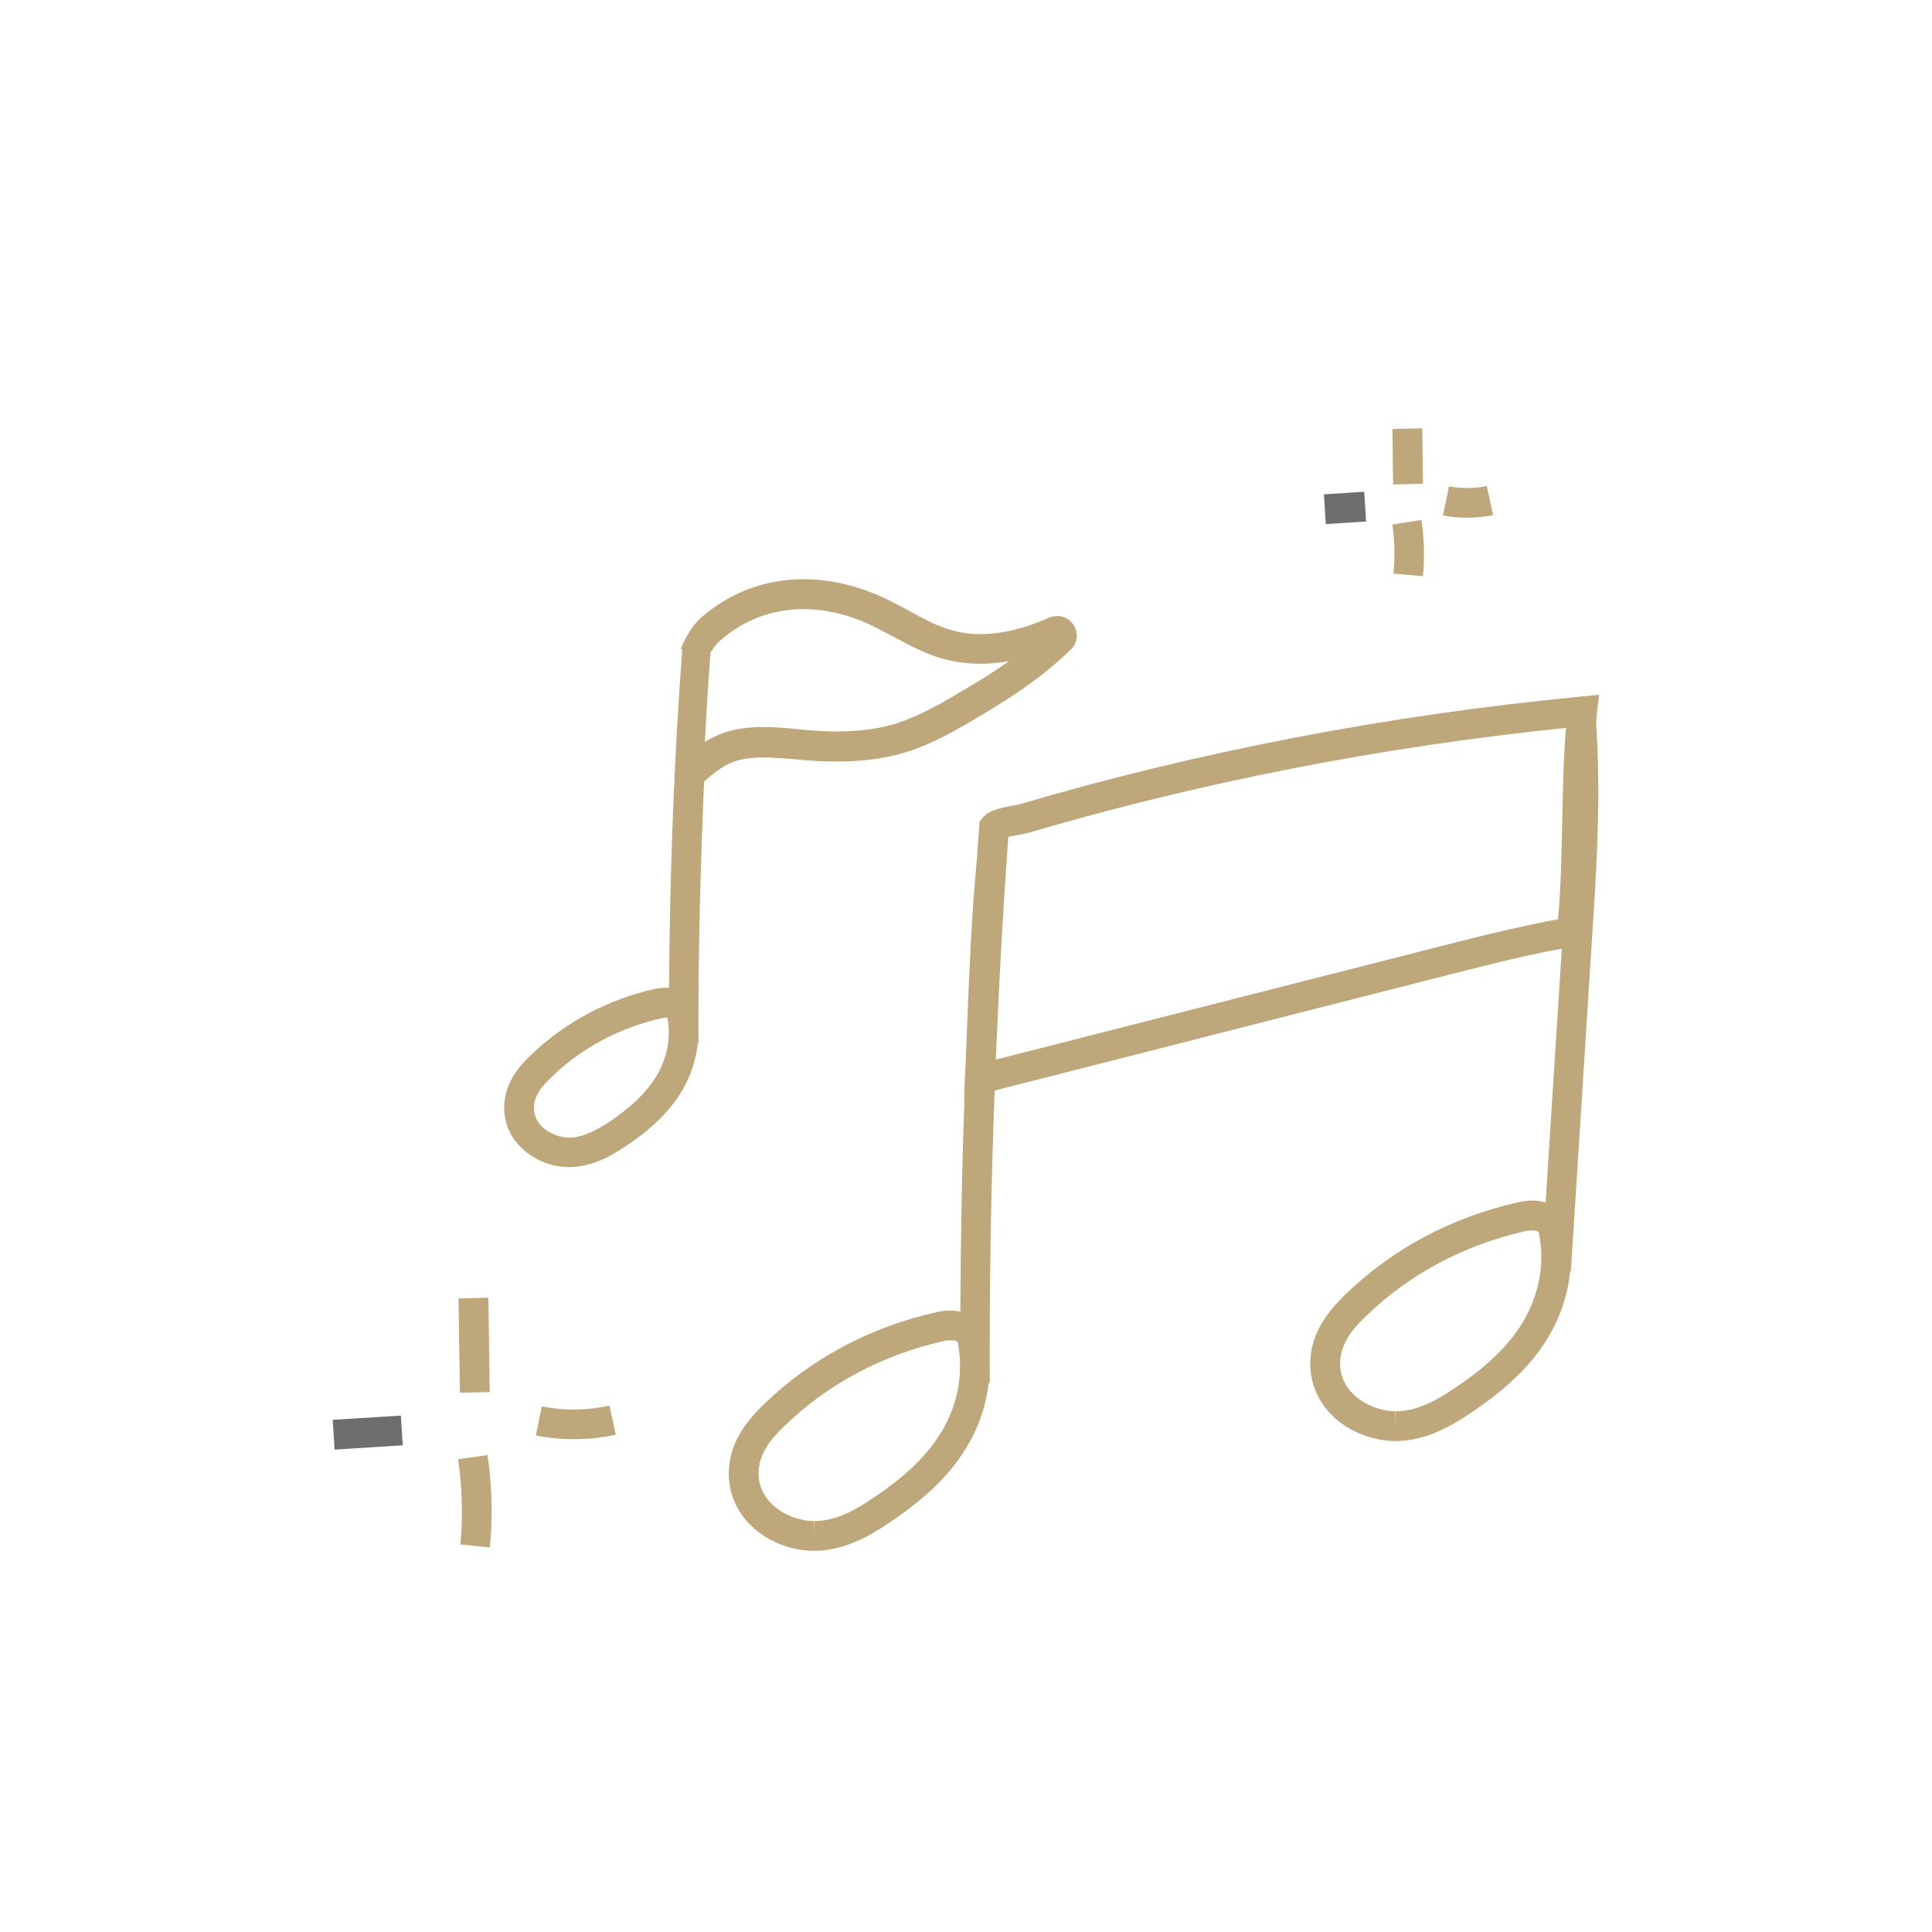
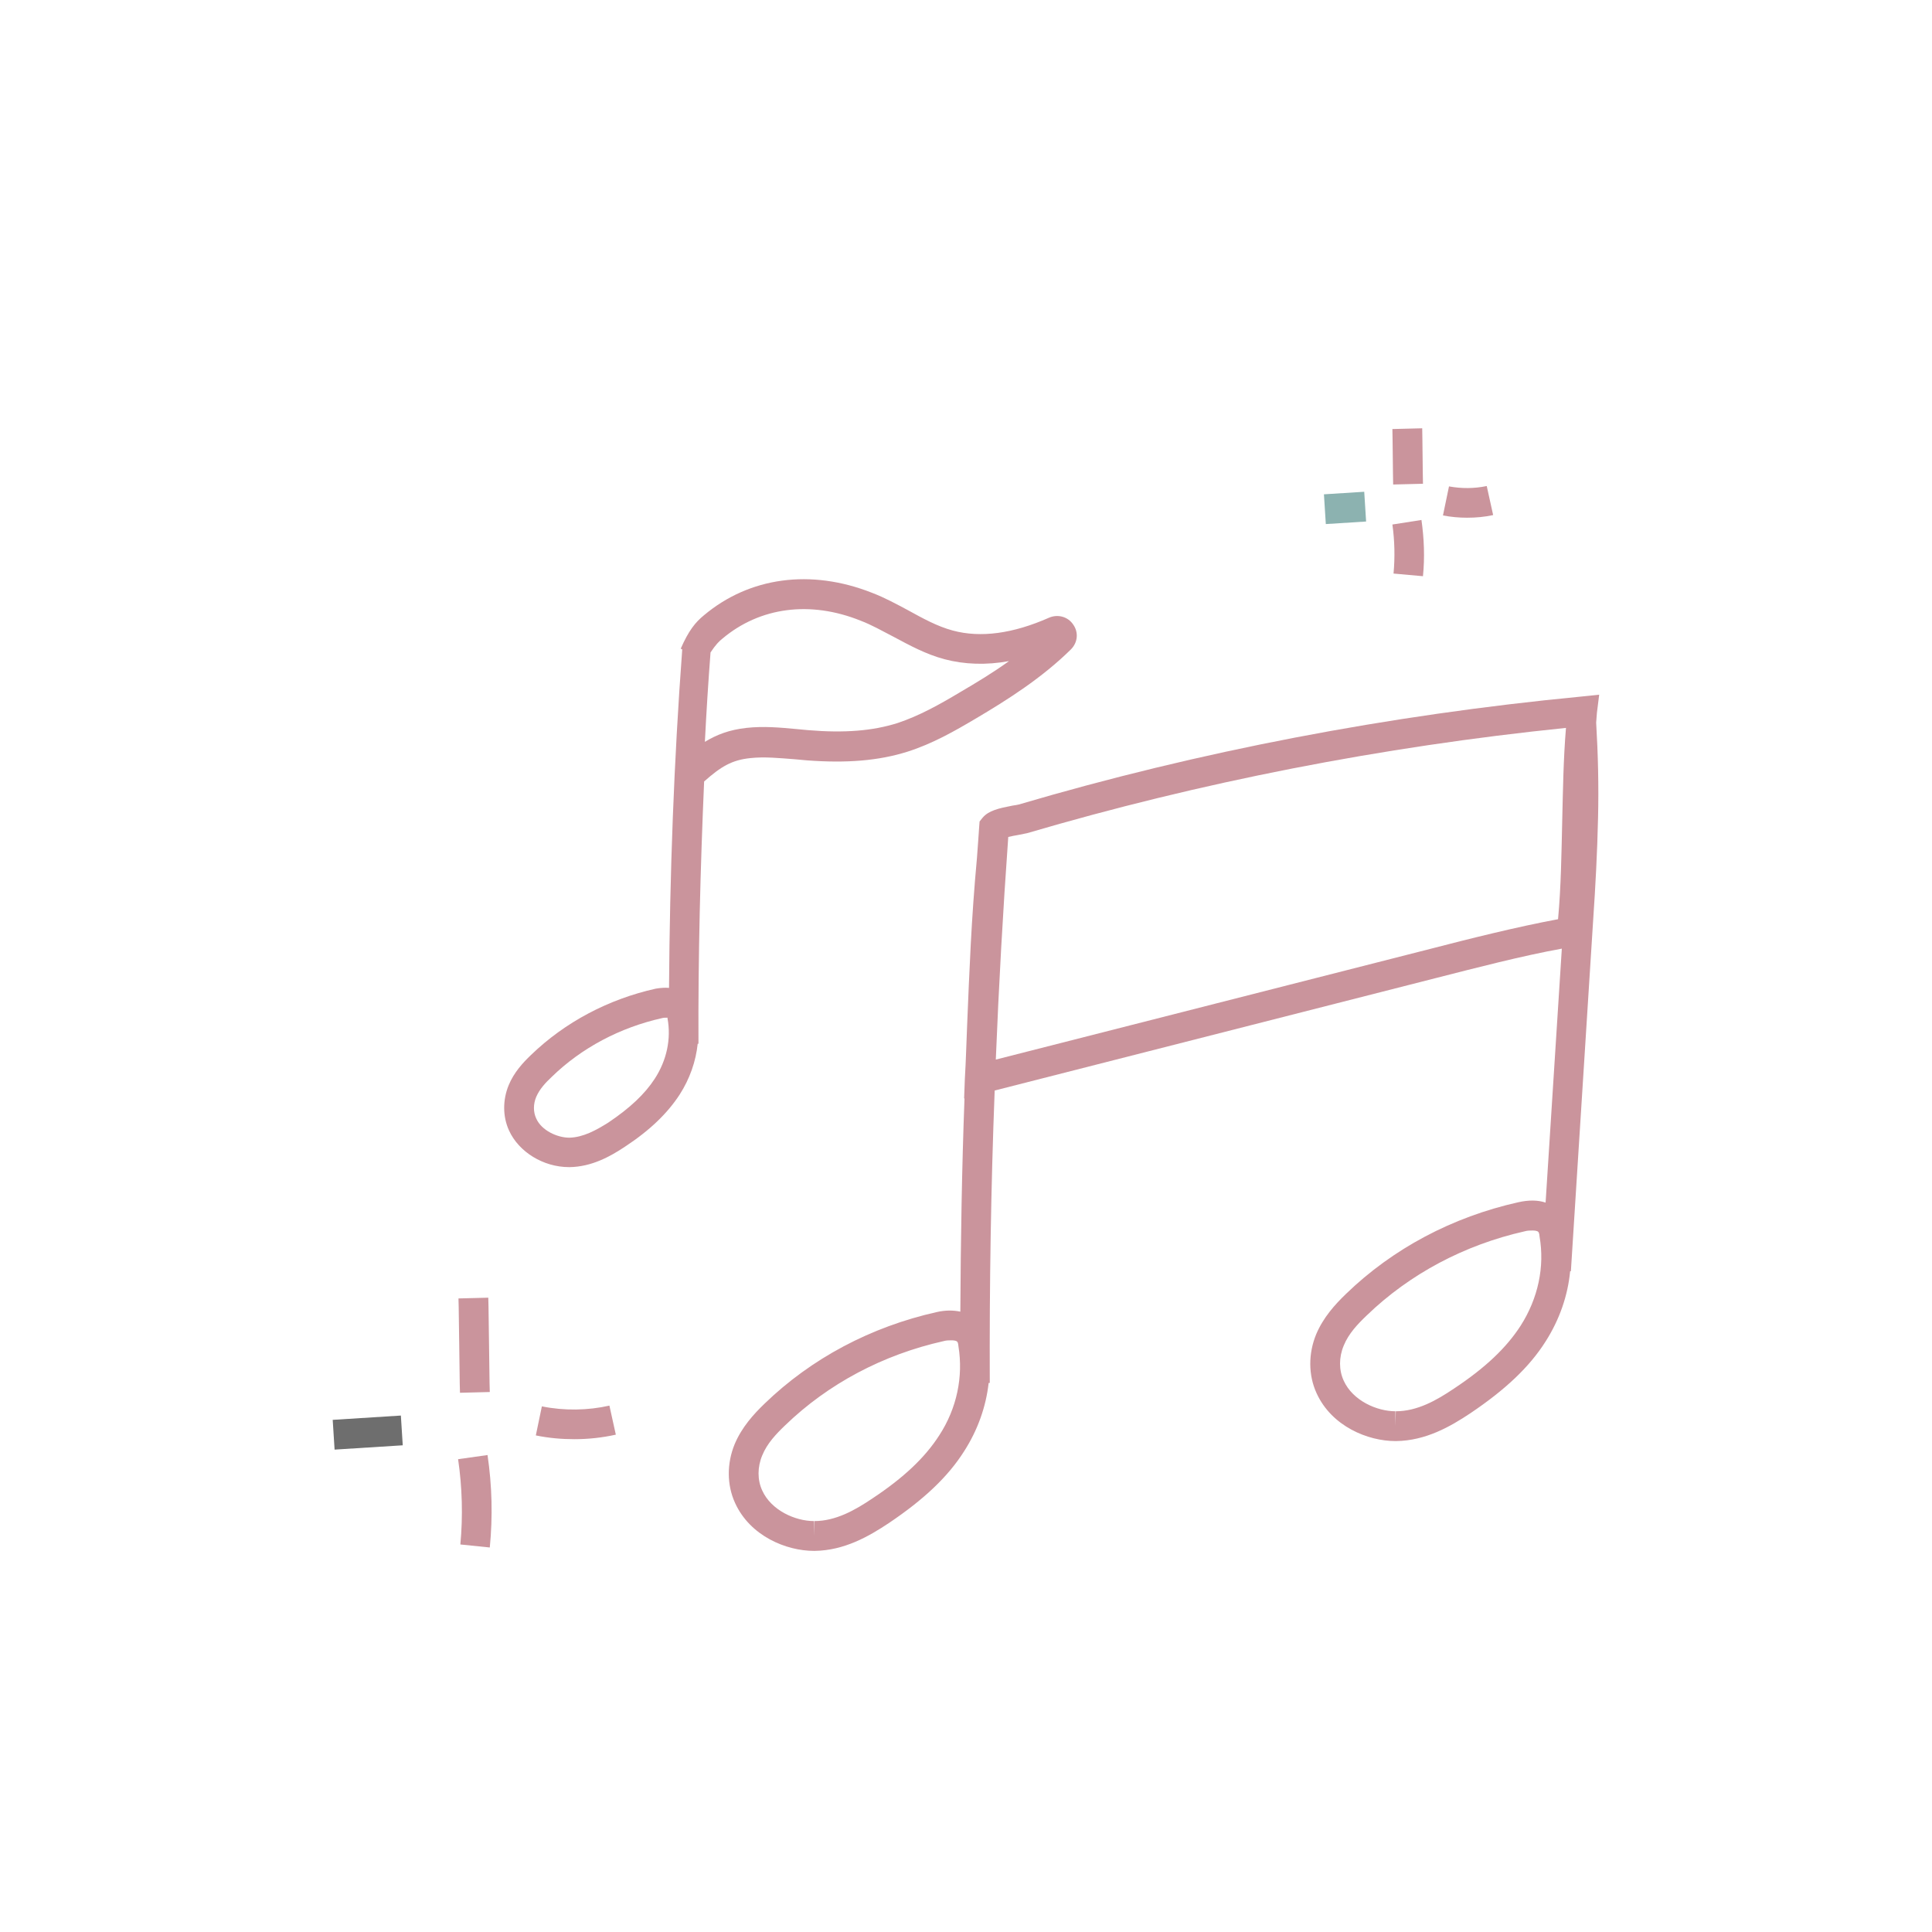
<svg xmlns="http://www.w3.org/2000/svg" version="1.1" id="Layer_1" x="0px" y="0px" width="512px" height="512px" viewBox="0 0 512 512" enable-background="new 0 0 512 512" xml:space="preserve">
  <g>
-     <path fill="#bea77b" d="M423.8,184.1l-4.8,0.5c-51,4.9-101.2,14.5-149,28.6c-0.4,0.1-1,0.2-1.7,0.3c-3.6,0.7-6.3,1.3-7.9,3.2   l-0.8,1l-0.1,1.3c0,0-0.4,5.9-0.6,8.4c-1.5,16.2-2,29.9-2.6,44.3c-0.2,4.5-0.3,9.2-0.6,14.1l-0.2,5.3l0.1,0   c-0.7,18.8-1,37.7-1.1,56.5c-1.9-0.4-4-0.4-6.2,0.1c-17.5,3.9-33.3,12.3-45.7,24.3c-2.9,2.8-6,6.2-7.9,10.7   c-2.1,5.1-2.1,10.8,0.1,15.6c4,8.8,13.6,12.7,20.9,12.7l0.2,0c7.8-0.1,14.3-3.8,19.7-7.4c9.2-6.2,15.6-12.2,19.9-19   c3.6-5.6,5.8-11.8,6.5-18.1l0.3,0c-0.1-25.8,0.3-51.7,1.3-77.5l117.3-29.9c10.2-2.6,22.5-5.8,33-7.7l-4.3,67.3   c-2.1-0.7-4.5-0.7-7.2-0.1c-17.5,3.9-33.3,12.3-45.7,24.3c-2.9,2.8-6,6.2-7.9,10.7c-2.1,5.1-2.1,10.8,0.1,15.6   c4,8.8,13.6,12.7,20.9,12.7l0.2,0c7.8-0.1,14.3-3.8,19.7-7.4c9.2-6.2,15.6-12.2,19.9-19c3.7-5.8,5.9-12.2,6.5-18.6l0.2,0l5.9-93   c0.6-8.8,1.1-18,1.3-27.2c0.2-8.3,0-16.8-0.5-25.2c0.1-0.9,0.1-1.7,0.2-2.6L423.8,184.1z M248.9,380.4c-3.8,5.9-9.4,11.2-17.7,16.7   c-4.6,3.1-9.7,6-15.4,6l-0.1,3.9v-3.9c-4.9,0-11.3-2.8-13.7-8.1c-1.3-2.8-1.3-6.2,0-9.3c1.3-3.2,3.7-5.7,6.1-8   c11.4-11,25.9-18.7,42-22.3c0.7-0.2,1.4-0.2,2-0.2c0.3,0,1.3,0,1.6,0.4c0.2,0.2,0.3,1,0.3,1.2C255.3,364.8,253.6,373.2,248.9,380.4   z M378.9,251.5l-115,29.3c0.8-19.8,1.9-39.5,3.3-59c0.8-0.2,1.9-0.4,2.5-0.5c1-0.2,1.9-0.4,2.5-0.5c45.9-13.5,93.9-22.9,142.8-27.9   c-0.7,8.4-0.8,16.7-1,24.8c-0.2,8.5-0.3,17.2-1.1,25.9C402.1,245.6,389.3,248.8,378.9,251.5z M403,351.3   c-3.8,5.9-9.4,11.2-17.7,16.7c-4.6,3.1-9.7,6-15.4,6l-0.1,3.9v-3.9c-4.9,0-11.3-2.8-13.7-8.1c-1.3-2.8-1.3-6.2,0-9.3   c1.3-3.2,3.7-5.7,6.1-8c11.4-11,25.9-18.7,41.9-22.3c0.7-0.2,1.4-0.2,2-0.2c0.3,0,1.3,0,1.6,0.4c0.2,0.2,0.3,1,0.3,1.2   C409.4,335.7,407.6,344.1,403,351.3z" />
-     <path fill="#bea77b" d="M180.1,290.1c2.7-4.2,4.3-8.8,4.8-13.5l0.2,0c-0.1-23.2,0.5-46.5,1.5-69.5c4.4-3.9,7.3-5.7,12.3-6.2   c3.7-0.4,7.6,0,11.6,0.3c1.1,0.1,2.2,0.2,3.3,0.3c10.6,0.8,19.1,0.1,26.7-2.3c6.6-2.1,12.4-5.4,18.3-8.9c8.1-4.8,17.3-10.6,25-18.2   c1.8-1.8,2.1-4.5,0.6-6.6c-1.4-2.1-4.1-2.8-6.4-1.8c-9.5,4.2-18.1,5.4-25.5,3.4c-4.1-1.1-7.9-3.2-11.9-5.4c-3-1.6-6.1-3.3-9.5-4.6   c-16.2-6.4-32.5-4.2-44.6,6c-2.2,1.8-4,4-6.1,8.8l0.4,0.2c-2.2,29.5-3.3,59.6-3.5,89.7c-1.1-0.1-2.3,0-3.5,0.2   c-12.6,2.8-24.1,8.9-33.1,17.6c-2.1,2-4.5,4.6-5.9,8c-1.6,3.9-1.6,8.3,0.1,12c2.6,5.7,9.1,9.7,15.9,9.7h0.2   c5.8-0.1,10.7-2.8,14.6-5.4C172.3,299.5,176.9,295,180.1,290.1z M191.5,169.2c9.9-8.3,23.2-10.1,36.6-4.7c2.9,1.1,5.7,2.7,8.6,4.2   c4.3,2.3,8.7,4.7,13.6,6c5.3,1.4,11.1,1.6,17.1,0.5c-4.3,3.1-8.8,5.8-12.9,8.2c-5.5,3.3-10.9,6.3-16.6,8.2   c-6.6,2.1-14.1,2.7-23.7,1.9c-1.1-0.1-2.1-0.2-3.2-0.3c-4.3-0.4-8.6-0.8-13.2-0.3c-4.5,0.5-7.9,1.8-11,3.7   c0.4-7.9,0.9-15.9,1.5-23.7C189.7,170.8,190.6,169.9,191.5,169.2z M150.9,301.5l-0.1,3.9L150.9,301.5c-3.2,0-7.4-1.9-8.8-5.1   c-0.8-1.7-0.8-3.8,0-5.7c0.9-2.1,2.5-3.8,4.1-5.3c7.9-7.7,18.1-13.1,29.3-15.6c0.4-0.1,0.8-0.1,1.2-0.1c0.1,0,0.1,0,0.2,0   c0,0.1,0,0.1,0,0.2c1,5.4-0.2,11.1-3.4,16c-2.6,4-6.5,7.7-12.3,11.6C158,299.5,154.6,301.4,150.9,301.5z" />
-     <path fill="#bea77b" d="M121.5,344.1c0.1,2.4,0.1,7.4,0.2,12.3c0.1,5.1,0.1,10.2,0.2,12.7l7.9-0.2c-0.1-2.5-0.1-7.5-0.2-12.6   c-0.1-5-0.1-10-0.2-12.4L121.5,344.1z" />
-     <path fill="#bea77b" d="M129.8,410.1c0.8-8.2,0.6-16.4-0.6-24.5l-7.8,1.1c1.1,7.5,1.3,15.1,0.6,22.6L129.8,410.1z" />
+     <path fill="#ca949c" d="M423.8,184.1l-4.8,0.5c-51,4.9-101.2,14.5-149,28.6c-0.4,0.1-1,0.2-1.7,0.3c-3.6,0.7-6.3,1.3-7.9,3.2   l-0.8,1l-0.1,1.3c0,0-0.4,5.9-0.6,8.4c-1.5,16.2-2,29.9-2.6,44.3c-0.2,4.5-0.3,9.2-0.6,14.1l-0.2,5.3l0.1,0   c-0.7,18.8-1,37.7-1.1,56.5c-1.9-0.4-4-0.4-6.2,0.1c-17.5,3.9-33.3,12.3-45.7,24.3c-2.9,2.8-6,6.2-7.9,10.7   c-2.1,5.1-2.1,10.8,0.1,15.6c4,8.8,13.6,12.7,20.9,12.7l0.2,0c7.8-0.1,14.3-3.8,19.7-7.4c9.2-6.2,15.6-12.2,19.9-19   c3.6-5.6,5.8-11.8,6.5-18.1l0.3,0c-0.1-25.8,0.3-51.7,1.3-77.5l117.3-29.9c10.2-2.6,22.5-5.8,33-7.7l-4.3,67.3   c-2.1-0.7-4.5-0.7-7.2-0.1c-17.5,3.9-33.3,12.3-45.7,24.3c-2.9,2.8-6,6.2-7.9,10.7c-2.1,5.1-2.1,10.8,0.1,15.6   c4,8.8,13.6,12.7,20.9,12.7l0.2,0c7.8-0.1,14.3-3.8,19.7-7.4c9.2-6.2,15.6-12.2,19.9-19c3.7-5.8,5.9-12.2,6.5-18.6l0.2,0l5.9-93   c0.6-8.8,1.1-18,1.3-27.2c0.2-8.3,0-16.8-0.5-25.2c0.1-0.9,0.1-1.7,0.2-2.6L423.8,184.1z M248.9,380.4c-3.8,5.9-9.4,11.2-17.7,16.7   c-4.6,3.1-9.7,6-15.4,6l-0.1,3.9v-3.9c-4.9,0-11.3-2.8-13.7-8.1c-1.3-2.8-1.3-6.2,0-9.3c1.3-3.2,3.7-5.7,6.1-8   c11.4-11,25.9-18.7,42-22.3c0.7-0.2,1.4-0.2,2-0.2c0.3,0,1.3,0,1.6,0.4c0.2,0.2,0.3,1,0.3,1.2C255.3,364.8,253.6,373.2,248.9,380.4   z M378.9,251.5l-115,29.3c0.8-19.8,1.9-39.5,3.3-59c0.8-0.2,1.9-0.4,2.5-0.5c1-0.2,1.9-0.4,2.5-0.5c45.9-13.5,93.9-22.9,142.8-27.9   c-0.7,8.4-0.8,16.7-1,24.8c-0.2,8.5-0.3,17.2-1.1,25.9C402.1,245.6,389.3,248.8,378.9,251.5z M403,351.3   c-3.8,5.9-9.4,11.2-17.7,16.7c-4.6,3.1-9.7,6-15.4,6l-0.1,3.9v-3.9c-4.9,0-11.3-2.8-13.7-8.1c-1.3-2.8-1.3-6.2,0-9.3   c1.3-3.2,3.7-5.7,6.1-8c11.4-11,25.9-18.7,41.9-22.3c0.7-0.2,1.4-0.2,2-0.2c0.3,0,1.3,0,1.6,0.4c0.2,0.2,0.3,1,0.3,1.2   C409.4,335.7,407.6,344.1,403,351.3z" />
+     <path fill="#ca949c" d="M180.1,290.1c2.7-4.2,4.3-8.8,4.8-13.5l0.2,0c-0.1-23.2,0.5-46.5,1.5-69.5c4.4-3.9,7.3-5.7,12.3-6.2   c3.7-0.4,7.6,0,11.6,0.3c1.1,0.1,2.2,0.2,3.3,0.3c10.6,0.8,19.1,0.1,26.7-2.3c6.6-2.1,12.4-5.4,18.3-8.9c8.1-4.8,17.3-10.6,25-18.2   c1.8-1.8,2.1-4.5,0.6-6.6c-1.4-2.1-4.1-2.8-6.4-1.8c-9.5,4.2-18.1,5.4-25.5,3.4c-4.1-1.1-7.9-3.2-11.9-5.4c-3-1.6-6.1-3.3-9.5-4.6   c-16.2-6.4-32.5-4.2-44.6,6c-2.2,1.8-4,4-6.1,8.8l0.4,0.2c-2.2,29.5-3.3,59.6-3.5,89.7c-1.1-0.1-2.3,0-3.5,0.2   c-12.6,2.8-24.1,8.9-33.1,17.6c-2.1,2-4.5,4.6-5.9,8c-1.6,3.9-1.6,8.3,0.1,12c2.6,5.7,9.1,9.7,15.9,9.7h0.2   c5.8-0.1,10.7-2.8,14.6-5.4C172.3,299.5,176.9,295,180.1,290.1z M191.5,169.2c9.9-8.3,23.2-10.1,36.6-4.7c2.9,1.1,5.7,2.7,8.6,4.2   c4.3,2.3,8.7,4.7,13.6,6c5.3,1.4,11.1,1.6,17.1,0.5c-4.3,3.1-8.8,5.8-12.9,8.2c-5.5,3.3-10.9,6.3-16.6,8.2   c-6.6,2.1-14.1,2.7-23.7,1.9c-1.1-0.1-2.1-0.2-3.2-0.3c-4.3-0.4-8.6-0.8-13.2-0.3c-4.5,0.5-7.9,1.8-11,3.7   c0.4-7.9,0.9-15.9,1.5-23.7C189.7,170.8,190.6,169.9,191.5,169.2z M150.9,301.5l-0.1,3.9L150.9,301.5c-3.2,0-7.4-1.9-8.8-5.1   c-0.8-1.7-0.8-3.8,0-5.7c0.9-2.1,2.5-3.8,4.1-5.3c7.9-7.7,18.1-13.1,29.3-15.6c0.4-0.1,0.8-0.1,1.2-0.1c0.1,0,0.1,0,0.2,0   c0,0.1,0,0.1,0,0.2c1,5.4-0.2,11.1-3.4,16c-2.6,4-6.5,7.7-12.3,11.6C158,299.5,154.6,301.4,150.9,301.5z" />
+     <path fill="#ca949c" d="M121.5,344.1c0.1,2.4,0.1,7.4,0.2,12.3c0.1,5.1,0.1,10.2,0.2,12.7l7.9-0.2c-0.1-2.5-0.1-7.5-0.2-12.6   c-0.1-5-0.1-10-0.2-12.4L121.5,344.1z" />
+     <path fill="#ca949c" d="M129.8,410.1c0.8-8.2,0.6-16.4-0.6-24.5l-7.8,1.1c1.1,7.5,1.3,15.1,0.6,22.6L129.8,410.1z" />
    <rect x="88.4" y="375.7" transform="matrix(0.998 -6.312339e-02 6.312339e-02 0.998 -23.7682 6.91)" fill="#6e6e6e" width="18.1" height="7.9" />
-     <path fill="#bea77b" d="M143.6,372.7l-1.6,7.7c3.4,0.7,6.8,1,10.2,1c3.7,0,7.4-0.4,11-1.2l-1.7-7.7   C155.8,373.8,149.5,373.9,143.6,372.7z" />
-     <path fill="#bea77b" d="M377.1,128.2c0-1.4-0.1-4.4-0.1-7.3c0-3-0.1-6-0.1-7.4l-7.9,0.2c0,1.4,0.1,4.4,0.1,7.3c0,3,0.1,6,0.1,7.4   L377.1,128.2z" />
-     <path fill="#bea77b" d="M369.3,152l7.8,0.7c0.5-5,0.3-10-0.4-14.9L369,139C369.6,143.3,369.7,147.7,369.3,152z" />
-     <rect x="351.1" y="130.6" transform="matrix(-0.998 6.310383e-02 -6.310383e-02 -0.998 720.6725 246.3901)" fill="#6e6e6e" width="10.7" height="7.9" />
-     <path fill="#bea77b" d="M394,128.8c-3.3,0.7-6.7,0.7-10,0.1l-1.6,7.7c2.1,0.4,4.2,0.6,6.4,0.6c2.3,0,4.6-0.2,6.9-0.7L394,128.8z" />
+     <path fill="#ca949c" d="M143.6,372.7l-1.6,7.7c3.4,0.7,6.8,1,10.2,1c3.7,0,7.4-0.4,11-1.2l-1.7-7.7   C155.8,373.8,149.5,373.9,143.6,372.7z" />
+     <path fill="#ca949c" d="M377.1,128.2c0-1.4-0.1-4.4-0.1-7.3c0-3-0.1-6-0.1-7.4l-7.9,0.2c0,1.4,0.1,4.4,0.1,7.3c0,3,0.1,6,0.1,7.4   L377.1,128.2z" />
+     <path fill="#ca949c" d="M369.3,152l7.8,0.7c0.5-5,0.3-10-0.4-14.9L369,139C369.6,143.3,369.7,147.7,369.3,152z" />
+     <rect x="351.1" y="130.6" transform="matrix(-0.998 6.310383e-02 -6.310383e-02 -0.998 720.6725 246.3901)" fill="#8cb2b0" width="10.7" height="7.9" />
+     <path fill="#ca949c" d="M394,128.8c-3.3,0.7-6.7,0.7-10,0.1l-1.6,7.7c2.1,0.4,4.2,0.6,6.4,0.6c2.3,0,4.6-0.2,6.9-0.7L394,128.8z" />
  </g>
</svg>
